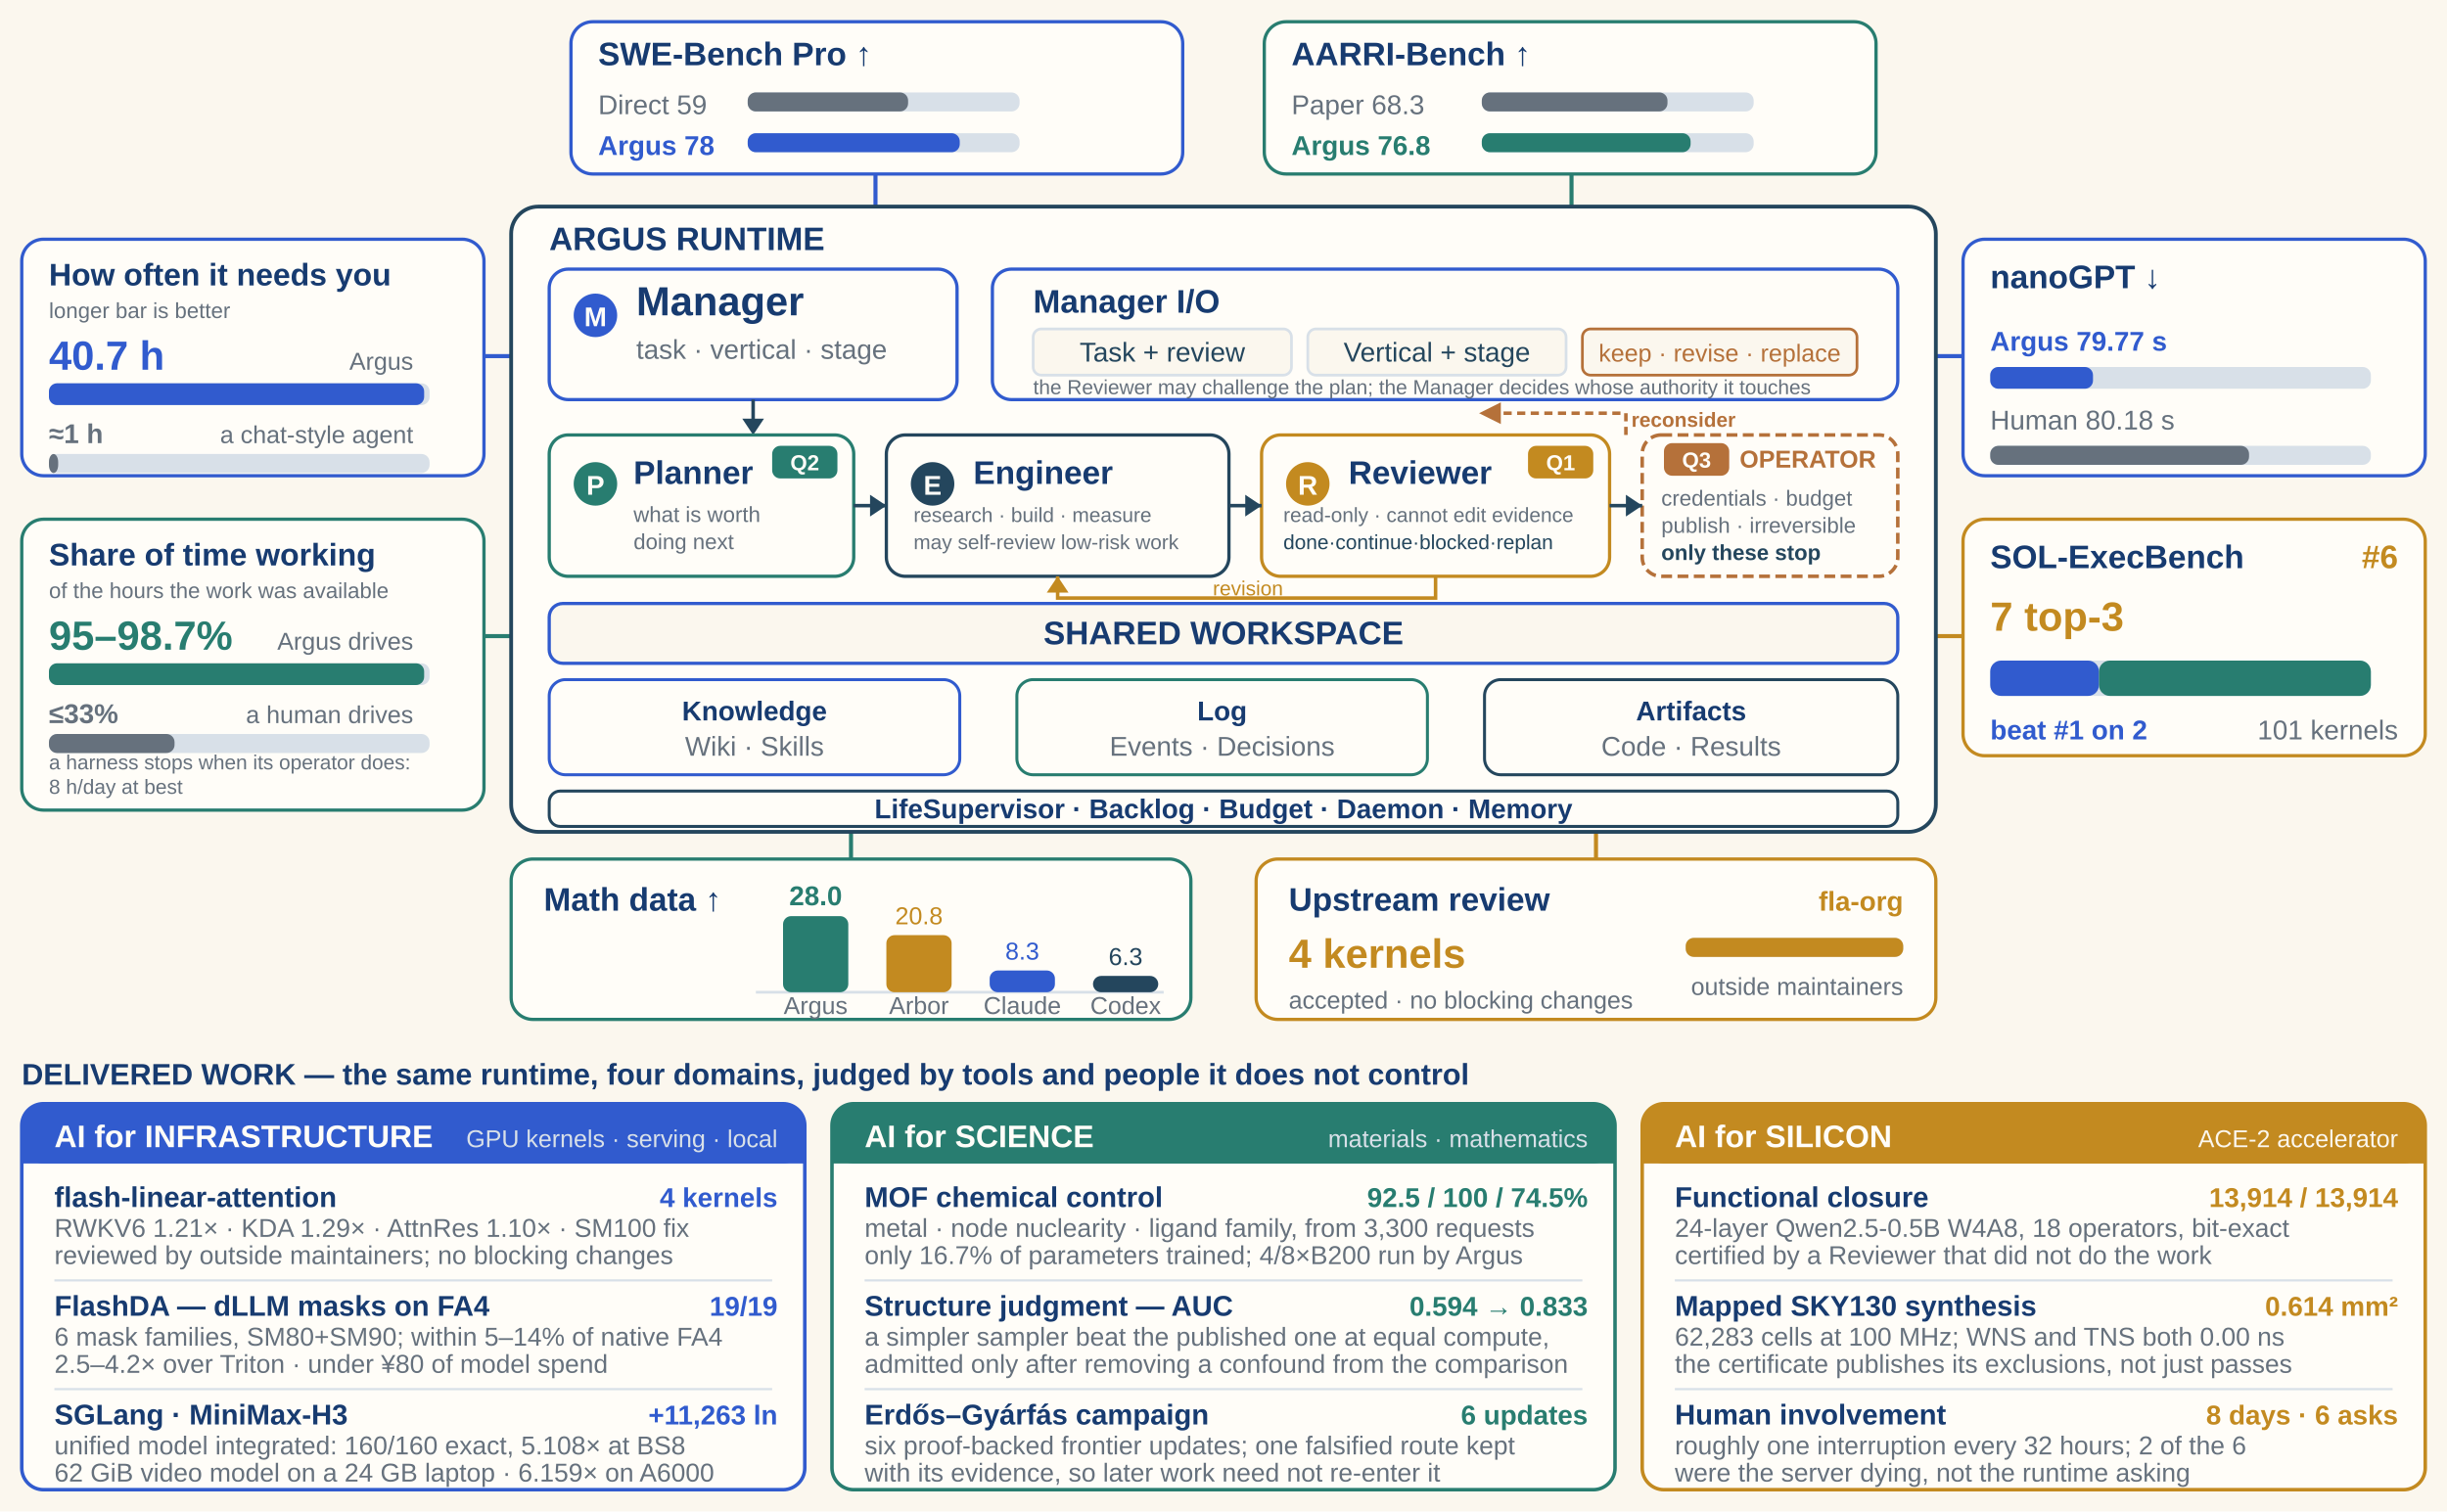
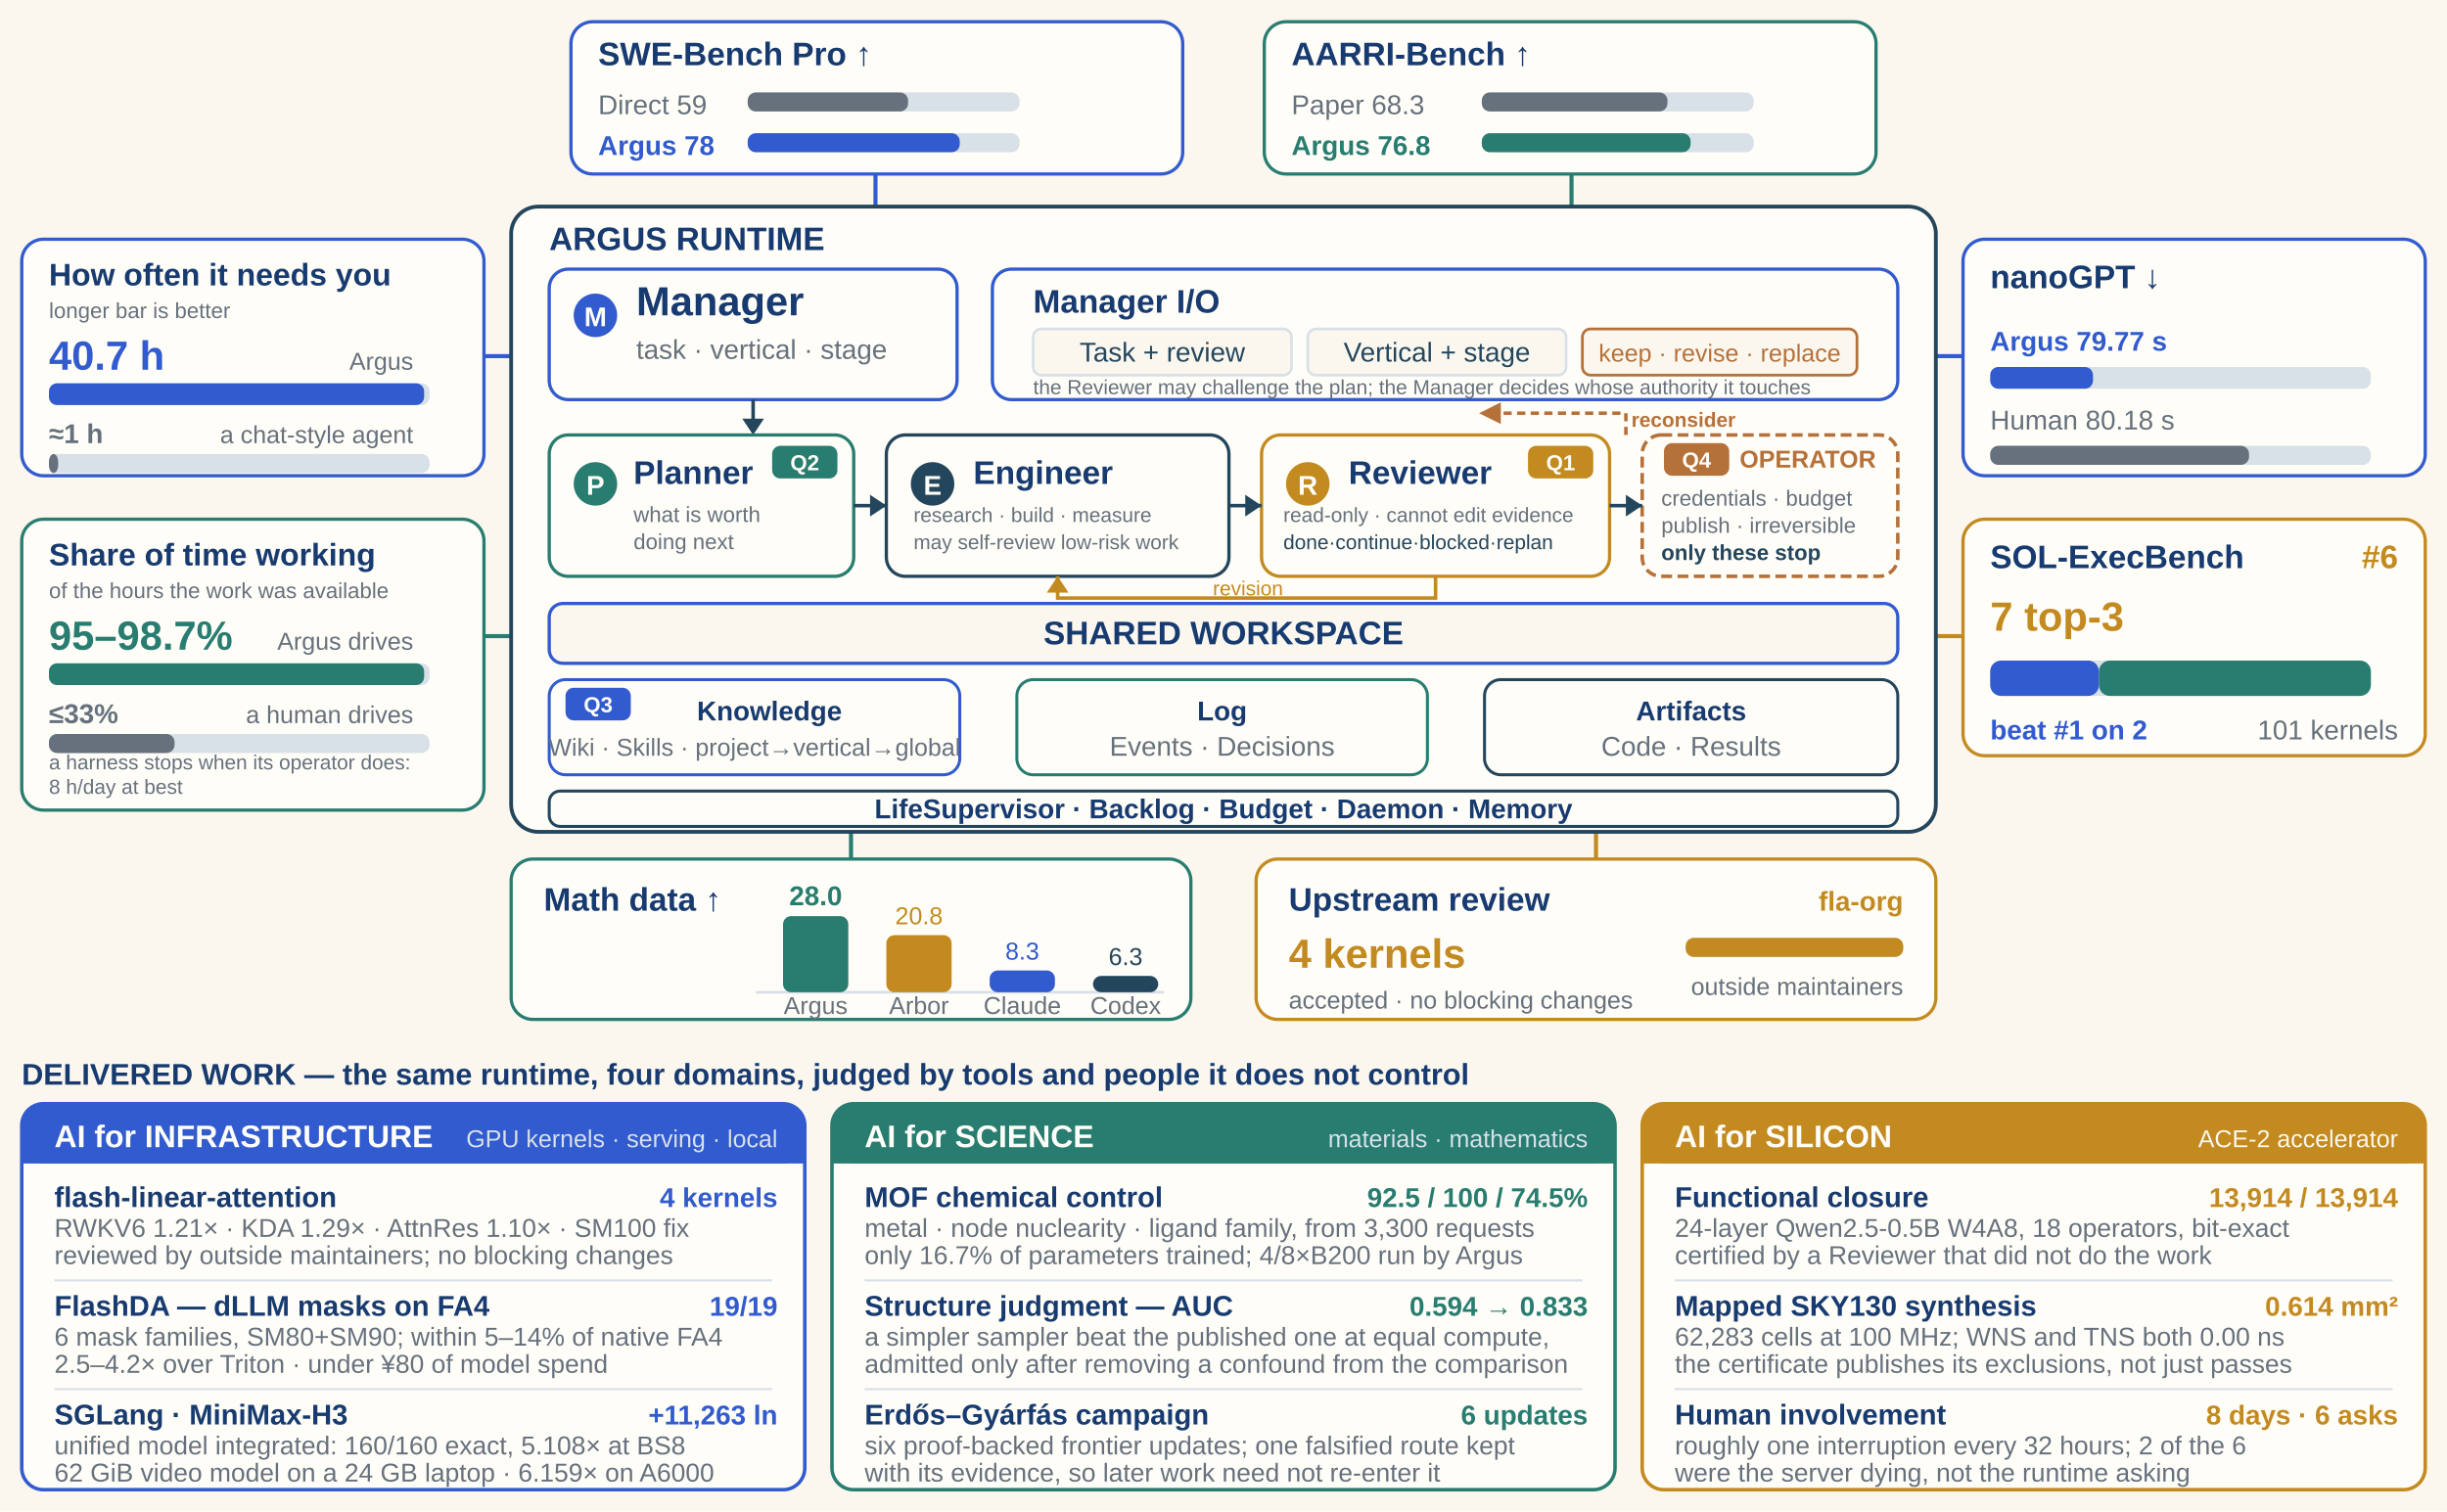
<svg xmlns="http://www.w3.org/2000/svg" width="900" height="556" viewBox="0 0 900 556" data-pptx-page-role="content" font-family="Arial, Microsoft YaHei, sans-serif">
  <g id="background" data-pptx-role="background" data-pptx-bounds="0 0 900 383">
    <rect x="0" y="0" width="900" height="556" fill="#FBF7EE" />
  </g>
  <g id="result-connectors" data-pptx-role="decoration" data-pptx-bounds="8 8 884 367">
    <line x1="322" y1="64" x2="322" y2="82" stroke="#315BCE" stroke-width="1.5" />
    <line x1="578" y1="64" x2="578" y2="82" stroke="#287D70" stroke-width="1.5" />
    <line x1="178" y1="131" x2="198" y2="131" stroke="#315BCE" stroke-width="1.5" />
    <line x1="178" y1="234" x2="198" y2="234" stroke="#287D70" stroke-width="1.5" />
    <line x1="702" y1="131" x2="722" y2="131" stroke="#315BCE" stroke-width="1.5" />
    <line x1="702" y1="234" x2="722" y2="234" stroke="#C38A20" stroke-width="1.5" />
    <line x1="313" y1="306" x2="313" y2="316" stroke="#287D70" stroke-width="1.5" />
    <line x1="587" y1="306" x2="587" y2="316" stroke="#C38A20" stroke-width="1.5" />
  </g>
  <g id="argus-framework" data-pptx-bounds="188 76 524 230">
    <rect x="188" y="76" width="524" height="230" rx="10" fill="#FFFDF8" stroke="#24465D" stroke-width="1.4" />
    <text x="202" y="92" font-size="12" font-weight="bold" fill="#173B70">ARGUS RUNTIME</text>
    <rect x="202" y="99" width="150" height="48" rx="7" fill="#FFFDF8" stroke="#315BCE" stroke-width="1.2" />
    <circle cx="219" cy="116" r="8" fill="#315BCE" />
    <text x="219" y="120" text-anchor="middle" font-size="10" font-weight="bold" fill="#FFFDF8">M</text>
    <text x="234" y="116" font-size="15" font-weight="bold" fill="#173B70">Manager</text>
    <text x="234" y="132" font-size="10" fill="#66717D">task · vertical · stage</text>
    <rect x="365" y="99" width="333" height="48" rx="7" fill="#FFFDF8" stroke="#315BCE" stroke-width="1.2" />
    <text x="380" y="115" font-size="12" font-weight="bold" fill="#173B70">Manager I/O</text>
    <rect x="380" y="121" width="95" height="17" rx="3" fill="#FBF7EE" stroke="#D8E0E8" stroke-width="1" />
    <rect x="481" y="121" width="95" height="17" rx="3" fill="#FBF7EE" stroke="#D8E0E8" stroke-width="1" />
    <rect x="582" y="121" width="101" height="17" rx="3" fill="#FBF7EE" stroke="#B5713A" stroke-width="1" />
    <text x="427.5" y="133" text-anchor="middle" font-size="10" fill="#24465D">Task + review</text>
    <text x="528.5" y="133" text-anchor="middle" font-size="10" fill="#24465D">Vertical + stage</text>
    <text x="632.5" y="133" text-anchor="middle" font-size="9" fill="#B5713A">keep · revise · replace</text>
    <text x="380" y="145" font-size="7.5" fill="#66717D">the Reviewer may challenge the plan; the Manager decides whose authority it touches</text>
    <line x1="277" y1="147" x2="277" y2="157" stroke="#24465D" stroke-width="1.3" />
    <polygon points="277,160 273,154 281,154" fill="#24465D" />
    <rect x="202" y="160" width="112" height="52" rx="7" fill="#FFFDF8" stroke="#287D70" stroke-width="1.2" />
    <circle cx="219" cy="178" r="8" fill="#287D70" />
    <text x="219" y="182" text-anchor="middle" font-size="10" font-weight="bold" fill="#FFFDF8">P</text>
    <text x="233" y="178" font-size="12" font-weight="bold" fill="#173B70">Planner</text>
    <rect x="284" y="164" width="24" height="12" rx="3" fill="#287D70" />
    <text x="296" y="173" text-anchor="middle" font-size="8" font-weight="bold" fill="#FFFDF8">Q2</text>
    <text x="233" y="192" font-size="8" fill="#66717D">what is worth</text>
    <text x="233" y="202" font-size="8" fill="#66717D">doing next</text>
    <rect x="326" y="160" width="126" height="52" rx="7" fill="#FFFDF8" stroke="#24465D" stroke-width="1.2" />
    <circle cx="343" cy="178" r="8" fill="#24465D" />
    <text x="343" y="182" text-anchor="middle" font-size="10" font-weight="bold" fill="#FFFDF8">E</text>
    <text x="358" y="178" font-size="12" font-weight="bold" fill="#173B70">Engineer</text>
    <text x="336" y="192" font-size="7.5" fill="#66717D">research · build · measure</text>
    <text x="336" y="202" font-size="7.5" fill="#66717D">may self-review low-risk work</text>
    <rect x="464" y="160" width="128" height="52" rx="7" fill="#FFFDF8" stroke="#C38A20" stroke-width="1.2" />
    <circle cx="481" cy="178" r="8" fill="#C38A20" />
    <text x="481" y="182" text-anchor="middle" font-size="10" font-weight="bold" fill="#FFFDF8">R</text>
    <text x="496" y="178" font-size="12" font-weight="bold" fill="#173B70">Reviewer</text>
    <rect x="562" y="164" width="24" height="12" rx="3" fill="#C38A20" />
    <text x="574" y="173" text-anchor="middle" font-size="8" font-weight="bold" fill="#FFFDF8">Q1</text>
    <text x="472" y="192" font-size="7.5" fill="#66717D">read-only · cannot edit evidence</text>
    <text x="472" y="202" font-size="7.5" fill="#24465D">done·continue·blocked·replan</text>
    <rect x="604" y="160" width="94" height="52" rx="7" fill="#FFFDF8" stroke="#B5713A" stroke-width="1.3" stroke-dasharray="4 2" />
    <rect x="612" y="163" width="24" height="12" rx="3" fill="#B5713A" />
-     <text x="624" y="172" text-anchor="middle" font-size="8" font-weight="bold" fill="#FFFDF8">Q3</text>
+     <text x="624" y="172" text-anchor="middle" font-size="8" font-weight="bold" fill="#FFFDF8">Q4</text>
    <text x="690" y="172" text-anchor="end" font-size="9" font-weight="bold" fill="#B5713A">OPERATOR</text>
    <text x="611" y="186" font-size="8" fill="#66717D">credentials · budget</text>
    <text x="611" y="196" font-size="8" fill="#66717D">publish · irreversible</text>
    <text x="611" y="206" font-size="8" font-weight="bold" fill="#24465D">only these stop</text>
    <line x1="314" y1="186" x2="326" y2="186" stroke="#24465D" stroke-width="1.3" />
    <polygon points="326,186 320,182 320,190" fill="#24465D" />
    <line x1="452" y1="186" x2="464" y2="186" stroke="#24465D" stroke-width="1.3" />
    <polygon points="464,186 458,182 458,190" fill="#24465D" />
    <line x1="592" y1="186" x2="604" y2="186" stroke="#24465D" stroke-width="1.3" />
    <polygon points="604,186 598,182 598,190" fill="#24465D" />
    <path d="M528 212 V220 H389 V212" fill="none" stroke="#C38A20" stroke-width="1.3" />
    <polygon points="389,212 385,218 393,218" fill="#C38A20" />
    <text x="459" y="219" text-anchor="middle" font-size="7.5" fill="#C38A20">revision</text>
    <path d="M598 160 V152 H548" fill="none" stroke="#B5713A" stroke-width="1.3" stroke-dasharray="3 2" />
    <polygon points="544,152 552,148 552,156" fill="#B5713A" />
    <text x="600" y="157" font-size="7.5" font-weight="bold" fill="#B5713A">reconsider</text>
    <rect x="202" y="222" width="496" height="22" rx="5" fill="#FBF7EE" stroke="#315BCE" stroke-width="1.2" />
    <text x="450" y="237" text-anchor="middle" font-size="12" font-weight="bold" fill="#173B70">SHARED WORKSPACE</text>
    <rect x="202" y="250" width="151" height="35" rx="6" fill="#FFFDF8" stroke="#315BCE" stroke-width="1.1" />
    <rect x="374" y="250" width="151" height="35" rx="6" fill="#FFFDF8" stroke="#287D70" stroke-width="1.1" />
    <rect x="546" y="250" width="152" height="35" rx="6" fill="#FFFDF8" stroke="#24465D" stroke-width="1.1" />
-     <text x="277.5" y="265" text-anchor="middle" font-size="10" font-weight="bold" fill="#173B70">Knowledge</text>
-     <text x="277.5" y="278" text-anchor="middle" font-size="10" fill="#66717D">Wiki · Skills</text>
+     <rect x="208" y="253" width="24" height="12" rx="3" fill="#315BCE" />
+     <text x="220" y="262" text-anchor="middle" font-size="8" font-weight="bold" fill="#FFFDF8">Q3</text>
+     <text x="283" y="265" text-anchor="middle" font-size="10" font-weight="bold" fill="#173B70">Knowledge</text>
+     <text x="277.5" y="278" text-anchor="middle" font-size="9" fill="#66717D">Wiki · Skills · project→vertical→global</text>
    <text x="449.5" y="265" text-anchor="middle" font-size="10" font-weight="bold" fill="#173B70">Log</text>
    <text x="449.5" y="278" text-anchor="middle" font-size="10" fill="#66717D">Events · Decisions</text>
    <text x="622" y="265" text-anchor="middle" font-size="10" font-weight="bold" fill="#173B70">Artifacts</text>
    <text x="622" y="278" text-anchor="middle" font-size="10" fill="#66717D">Code · Results</text>
    <rect x="202" y="291" width="496" height="13" rx="4" fill="#FFFDF8" stroke="#24465D" stroke-width="1.1" />
    <text x="450" y="301" text-anchor="middle" font-size="10" font-weight="bold" fill="#173B70">LifeSupervisor · Backlog · Budget · Daemon · Memory</text>
  </g>
  <g id="results" data-pptx-bounds="8 8 884 367">
    <g id="chartArea" data-pptx-bounds="8 8 884 367">
      <g id="result-swe" data-pptx-bounds="210 8 225 56">
        <rect x="210" y="8" width="225" height="56" rx="8" fill="#FFFDF8" stroke="#315BCE" stroke-width="1.2" />
        <text x="220" y="24" font-size="12" font-weight="bold" fill="#173B70">SWE-Bench Pro ↑</text>
        <text x="220" y="42" font-size="10" fill="#66717D">Direct 59</text>
        <rect x="275" y="34" width="100" height="7" rx="3" fill="#D8E0E8" />
        <rect x="275" y="34" width="59" height="7" rx="3" fill="#66717D" />
        <text x="220" y="57" font-size="10" font-weight="bold" fill="#315BCE">Argus 78</text>
        <rect x="275" y="49" width="100" height="7" rx="3" fill="#D8E0E8" />
        <rect x="275" y="49" width="78" height="7" rx="3" fill="#315BCE" />
      </g>
      <g id="result-aarri" data-pptx-bounds="465 8 225 56">
        <rect x="465" y="8" width="225" height="56" rx="8" fill="#FFFDF8" stroke="#287D70" stroke-width="1.2" />
        <text x="475" y="24" font-size="12" font-weight="bold" fill="#173B70">AARRI-Bench ↑</text>
        <text x="475" y="42" font-size="10" fill="#66717D">Paper 68.3</text>
        <rect x="545" y="34" width="100" height="7" rx="3" fill="#D8E0E8" />
        <rect x="545" y="34" width="68.3" height="7" rx="3" fill="#66717D" />
        <text x="475" y="57" font-size="10" font-weight="bold" fill="#287D70">Argus 76.8</text>
        <rect x="545" y="49" width="100" height="7" rx="3" fill="#D8E0E8" />
        <rect x="545" y="49" width="76.8" height="7" rx="3" fill="#287D70" />
      </g>
      <g id="result-interrupt" data-pptx-bounds="8 88 170 87">
        <rect x="8" y="88" width="170" height="87" rx="8" fill="#FFFDF8" stroke="#315BCE" stroke-width="1.2" />
        <text x="18" y="105" font-size="11.5" font-weight="bold" fill="#173B70">How often it needs you</text>
        <text x="18" y="117" font-size="8" fill="#66717D">longer bar is better</text>
        <text x="18" y="136" font-size="15" font-weight="bold" fill="#315BCE">40.7 h</text>
        <text x="152" y="136" text-anchor="end" font-size="9" fill="#66717D">Argus</text>
        <rect x="18" y="141" width="140" height="8" rx="3" fill="#D8E0E8" />
        <rect x="18" y="141" width="138" height="8" rx="3" fill="#315BCE" />
        <text x="18" y="163" font-size="10" font-weight="bold" fill="#66717D">≈1 h</text>
        <text x="152" y="163" text-anchor="end" font-size="9" fill="#66717D">a chat-style agent</text>
        <rect x="18" y="167" width="140" height="7" rx="3" fill="#D8E0E8" />
        <rect x="18" y="167" width="3.4" height="7" rx="3" fill="#66717D" />
      </g>
      <g id="result-duty" data-pptx-bounds="8 191 170 87">
        <rect x="8" y="191" width="170" height="107" rx="8" fill="#FFFDF8" stroke="#287D70" stroke-width="1.2" />
        <text x="18" y="208" font-size="11.5" font-weight="bold" fill="#173B70">Share of time working</text>
        <text x="18" y="220" font-size="8" fill="#66717D">of the hours the work was available</text>
        <text x="18" y="239" font-size="15" font-weight="bold" fill="#287D70">95–98.7%</text>
        <text x="152" y="239" text-anchor="end" font-size="9" fill="#66717D">Argus drives</text>
        <rect x="18" y="244" width="140" height="8" rx="3" fill="#D8E0E8" />
        <rect x="18" y="244" width="138" height="8" rx="3" fill="#287D70" />
        <text x="18" y="266" font-size="10" font-weight="bold" fill="#66717D">≤33%</text>
        <text x="152" y="266" text-anchor="end" font-size="9" fill="#66717D">a human drives</text>
        <rect x="18" y="270" width="140" height="7" rx="3" fill="#D8E0E8" />
        <rect x="18" y="270" width="46.2" height="7" rx="3" fill="#66717D" />
        <text x="18" y="283" font-size="7.5" fill="#66717D">a harness stops when its operator does:</text>
        <text x="18" y="292" font-size="7.5" fill="#66717D">8 h/day at best</text>
      </g>
      <g id="result-nanogpt" data-pptx-bounds="722 88 170 87">
        <rect x="722" y="88" width="170" height="87" rx="8" fill="#FFFDF8" stroke="#315BCE" stroke-width="1.2" />
        <text x="732" y="106" font-size="12" font-weight="bold" fill="#173B70">nanoGPT ↓</text>
        <text x="732" y="129" font-size="10" font-weight="bold" fill="#315BCE">Argus 79.77 s</text>
        <rect x="732" y="135" width="140" height="8" rx="3" fill="#D8E0E8" />
        <rect x="732" y="135" width="37.8" height="8" rx="3" fill="#315BCE" />
        <text x="732" y="158" font-size="10" fill="#66717D">Human 80.18 s</text>
        <rect x="732" y="164" width="140" height="7" rx="3" fill="#D8E0E8" />
        <rect x="732" y="164" width="95.2" height="7" rx="3" fill="#66717D" />
      </g>
      <g id="result-sol" data-pptx-bounds="722 191 170 87">
        <rect x="722" y="191" width="170" height="87" rx="8" fill="#FFFDF8" stroke="#C38A20" stroke-width="1.2" />
        <text x="732" y="209" font-size="12" font-weight="bold" fill="#173B70">SOL-ExecBench</text>
        <text x="882" y="209" text-anchor="end" font-size="12" font-weight="bold" fill="#C38A20">#6</text>
        <text x="732" y="232" font-size="15" font-weight="bold" fill="#C38A20">7 top-3</text>
        <rect x="732" y="243" width="140" height="13" rx="4" fill="#D8E0E8" />
        <rect x="732" y="243" width="40" height="13" rx="4" fill="#315BCE" />
        <rect x="772" y="243" width="100" height="13" rx="4" fill="#287D70" />
        <text x="732" y="272" font-size="10" font-weight="bold" fill="#315BCE">beat #1 on 2</text>
        <text x="882" y="272" text-anchor="end" font-size="10" fill="#66717D">101 kernels</text>
      </g>
      <g id="result-math" data-pptx-bounds="188 316 250 59">
        <rect x="188" y="316" width="250" height="59" rx="8" fill="#FFFDF8" stroke="#287D70" stroke-width="1.2" />
        <text x="200" y="335" font-size="12" font-weight="bold" fill="#173B70">Math data ↑</text>
        <line x1="278" y1="365" x2="428" y2="365" stroke="#D8E0E8" stroke-width="1" />
        <rect x="288" y="337" width="24" height="28" rx="3" fill="#287D70" />
        <rect x="326" y="344" width="24" height="21" rx="3" fill="#C38A20" />
        <rect x="364" y="357" width="24" height="8" rx="3" fill="#315BCE" />
        <rect x="402" y="359" width="24" height="6" rx="3" fill="#24465D" />
        <text x="300" y="333" text-anchor="middle" font-size="10" font-weight="bold" fill="#287D70">28.0</text>
        <text x="338" y="340" text-anchor="middle" font-size="9" fill="#C38A20">20.8</text>
        <text x="376" y="353" text-anchor="middle" font-size="9" fill="#315BCE">8.3</text>
        <text x="414" y="355" text-anchor="middle" font-size="9" fill="#24465D">6.3</text>
        <text x="300" y="373" text-anchor="middle" font-size="9" fill="#66717D">Argus</text>
        <text x="338" y="373" text-anchor="middle" font-size="9" fill="#66717D">Arbor</text>
        <text x="376" y="373" text-anchor="middle" font-size="9" fill="#66717D">Claude</text>
        <text x="414" y="373" text-anchor="middle" font-size="9" fill="#66717D">Codex</text>
      </g>
      <g id="result-upstream" data-pptx-bounds="462 316 250 59">
        <rect x="462" y="316" width="250" height="59" rx="8" fill="#FFFDF8" stroke="#C38A20" stroke-width="1.2" />
        <text x="474" y="335" font-size="12" font-weight="bold" fill="#173B70">Upstream review</text>
        <text x="700" y="335" text-anchor="end" font-size="10" font-weight="bold" fill="#C38A20">fla-org</text>
        <text x="474" y="356" font-size="15" font-weight="bold" fill="#C38A20">4 kernels</text>
        <text x="474" y="371" font-size="9" fill="#66717D">accepted · no blocking changes</text>
        <rect x="620" y="345" width="80" height="7" rx="3" fill="#D8E0E8" />
        <rect x="620" y="345" width="80" height="7" rx="3" fill="#C38A20" />
        <text x="700" y="366" text-anchor="end" font-size="9" fill="#66717D">outside maintainers</text>
      </g>
    </g>
    <g id="delivery-band" data-pptx-role="content" data-pptx-bounds="8 388 884 160">
      <text x="8" y="399" font-size="11" font-weight="bold" fill="#173B70">DELIVERED WORK — the same runtime, four domains, judged by tools and people it does not control</text>
      <rect x="8" y="406" width="288" height="142" rx="8" fill="#FFFDF8" stroke="#315BCE" stroke-width="1.3" />
      <rect x="8" y="406" width="288" height="22" rx="8" fill="#315BCE" />
      <rect x="8" y="420" width="288" height="8" fill="#315BCE" />
      <text x="20" y="422" font-size="11.5" font-weight="bold" fill="#FFFDF8">AI for INFRASTRUCTURE</text>
      <text x="286" y="422" text-anchor="end" font-size="9" fill="#D8E0E8">GPU kernels · serving · local</text>
      <text x="20" y="444" font-size="10.5" font-weight="bold" fill="#173B70">flash-linear-attention</text>
      <text x="286" y="444" text-anchor="end" font-size="10" font-weight="bold" fill="#315BCE">4 kernels</text>
      <text x="20" y="455" font-size="9.5" fill="#66717D">RWKV6 1.21× · KDA 1.29× · AttnRes 1.10× · SM100 fix</text>
      <text x="20" y="465" font-size="9.5" fill="#66717D">reviewed by outside maintainers; no blocking changes</text>
      <line x1="20" y1="471" x2="284" y2="471" stroke="#D8E0E8" stroke-width="0.8" />
      <text x="20" y="484" font-size="10.5" font-weight="bold" fill="#173B70">FlashDA — dLLM masks on FA4</text>
      <text x="286" y="484" text-anchor="end" font-size="10" font-weight="bold" fill="#315BCE">19/19</text>
      <text x="20" y="495" font-size="9.5" fill="#66717D">6 mask families, SM80+SM90; within 5–14% of native FA4</text>
      <text x="20" y="505" font-size="9.5" fill="#66717D">2.5–4.2× over Triton · under ¥80 of model spend</text>
      <line x1="20" y1="511" x2="284" y2="511" stroke="#D8E0E8" stroke-width="0.8" />
      <text x="20" y="524" font-size="10.5" font-weight="bold" fill="#173B70">SGLang · MiniMax-H3</text>
      <text x="286" y="524" text-anchor="end" font-size="10" font-weight="bold" fill="#315BCE">+11,263 ln</text>
      <text x="20" y="535" font-size="9.5" fill="#66717D">unified model integrated: 160/160 exact, 5.108× at BS8</text>
      <text x="20" y="545" font-size="9.5" fill="#66717D">62 GiB video model on a 24 GB laptop · 6.159× on A6000</text>
      <rect x="306" y="406" width="288" height="142" rx="8" fill="#FFFDF8" stroke="#287D70" stroke-width="1.3" />
      <rect x="306" y="406" width="288" height="22" rx="8" fill="#287D70" />
      <rect x="306" y="420" width="288" height="8" fill="#287D70" />
      <text x="318" y="422" font-size="11.5" font-weight="bold" fill="#FFFDF8">AI for SCIENCE</text>
      <text x="584" y="422" text-anchor="end" font-size="9" fill="#D8E0E8">materials · mathematics</text>
      <text x="318" y="444" font-size="10.5" font-weight="bold" fill="#173B70">MOF chemical control</text>
      <text x="584" y="444" text-anchor="end" font-size="10" font-weight="bold" fill="#287D70">92.5 / 100 / 74.5%</text>
      <text x="318" y="455" font-size="9.5" fill="#66717D">metal · node nuclearity · ligand family, from 3,300 requests</text>
      <text x="318" y="465" font-size="9.5" fill="#66717D">only 16.7% of parameters trained; 4/8×B200 run by Argus</text>
      <line x1="318" y1="471" x2="582" y2="471" stroke="#D8E0E8" stroke-width="0.8" />
      <text x="318" y="484" font-size="10.5" font-weight="bold" fill="#173B70">Structure judgment — AUC</text>
      <text x="584" y="484" text-anchor="end" font-size="10" font-weight="bold" fill="#287D70">0.594 → 0.833</text>
      <text x="318" y="495" font-size="9.5" fill="#66717D">a simpler sampler beat the published one at equal compute,</text>
      <text x="318" y="505" font-size="9.5" fill="#66717D">admitted only after removing a confound from the comparison</text>
      <line x1="318" y1="511" x2="582" y2="511" stroke="#D8E0E8" stroke-width="0.8" />
      <text x="318" y="524" font-size="10.5" font-weight="bold" fill="#173B70">Erdős–Gyárfás campaign</text>
      <text x="584" y="524" text-anchor="end" font-size="10" font-weight="bold" fill="#287D70">6 updates</text>
      <text x="318" y="535" font-size="9.5" fill="#66717D">six proof-backed frontier updates; one falsified route kept</text>
      <text x="318" y="545" font-size="9.5" fill="#66717D">with its evidence, so later work need not re-enter it</text>
      <rect x="604" y="406" width="288" height="142" rx="8" fill="#FFFDF8" stroke="#C38A20" stroke-width="1.3" />
      <rect x="604" y="406" width="288" height="22" rx="8" fill="#C38A20" />
      <rect x="604" y="420" width="288" height="8" fill="#C38A20" />
      <text x="616" y="422" font-size="11.5" font-weight="bold" fill="#FFFDF8">AI for SILICON</text>
      <text x="882" y="422" text-anchor="end" font-size="9" fill="#FBF7EE">ACE-2 accelerator</text>
      <text x="616" y="444" font-size="10.5" font-weight="bold" fill="#173B70">Functional closure</text>
      <text x="882" y="444" text-anchor="end" font-size="10" font-weight="bold" fill="#C38A20">13,914 / 13,914</text>
      <text x="616" y="455" font-size="9.5" fill="#66717D">24-layer Qwen2.5-0.5B W4A8, 18 operators, bit-exact</text>
      <text x="616" y="465" font-size="9.5" fill="#66717D">certified by a Reviewer that did not do the work</text>
      <line x1="616" y1="471" x2="880" y2="471" stroke="#D8E0E8" stroke-width="0.8" />
      <text x="616" y="484" font-size="10.5" font-weight="bold" fill="#173B70">Mapped SKY130 synthesis</text>
      <text x="882" y="484" text-anchor="end" font-size="10" font-weight="bold" fill="#C38A20">0.614 mm²</text>
      <text x="616" y="495" font-size="9.5" fill="#66717D">62,283 cells at 100 MHz; WNS and TNS both 0.00 ns</text>
      <text x="616" y="505" font-size="9.5" fill="#66717D">the certificate publishes its exclusions, not just passes</text>
      <line x1="616" y1="511" x2="880" y2="511" stroke="#D8E0E8" stroke-width="0.8" />
      <text x="616" y="524" font-size="10.5" font-weight="bold" fill="#173B70">Human involvement</text>
      <text x="882" y="524" text-anchor="end" font-size="10" font-weight="bold" fill="#C38A20">8 days · 6 asks</text>
      <text x="616" y="535" font-size="9.5" fill="#66717D">roughly one interruption every 32 hours; 2 of the 6</text>
      <text x="616" y="545" font-size="9.5" fill="#66717D">were the server dying, not the runtime asking</text>
    </g>
  </g>
</svg>
